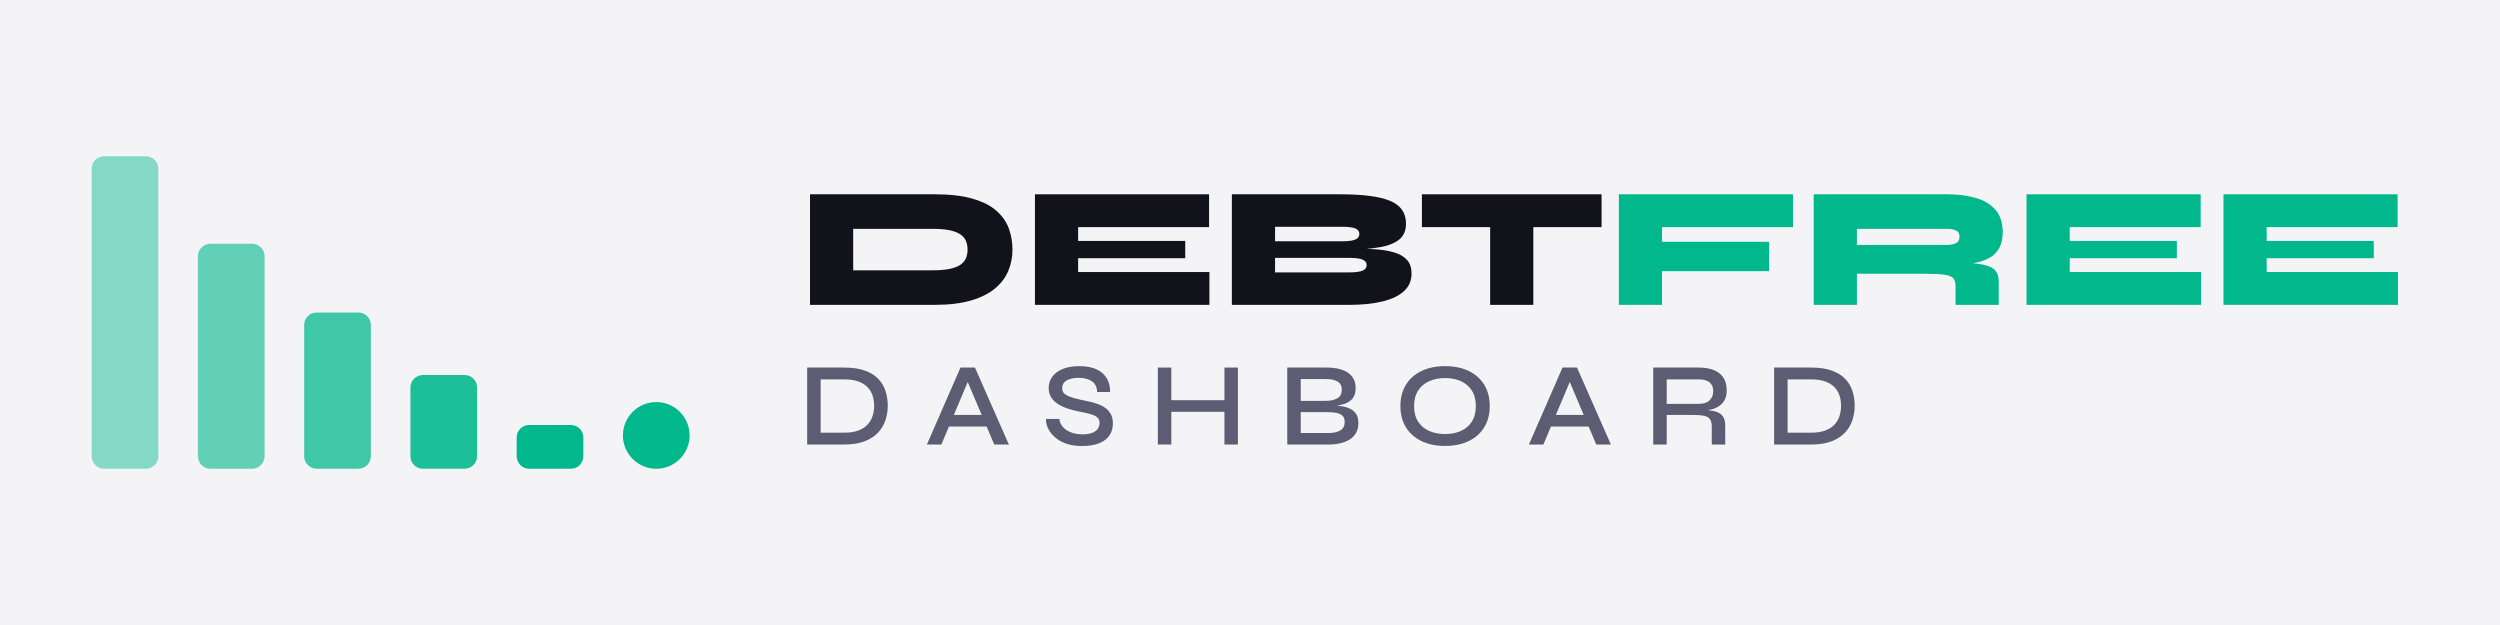
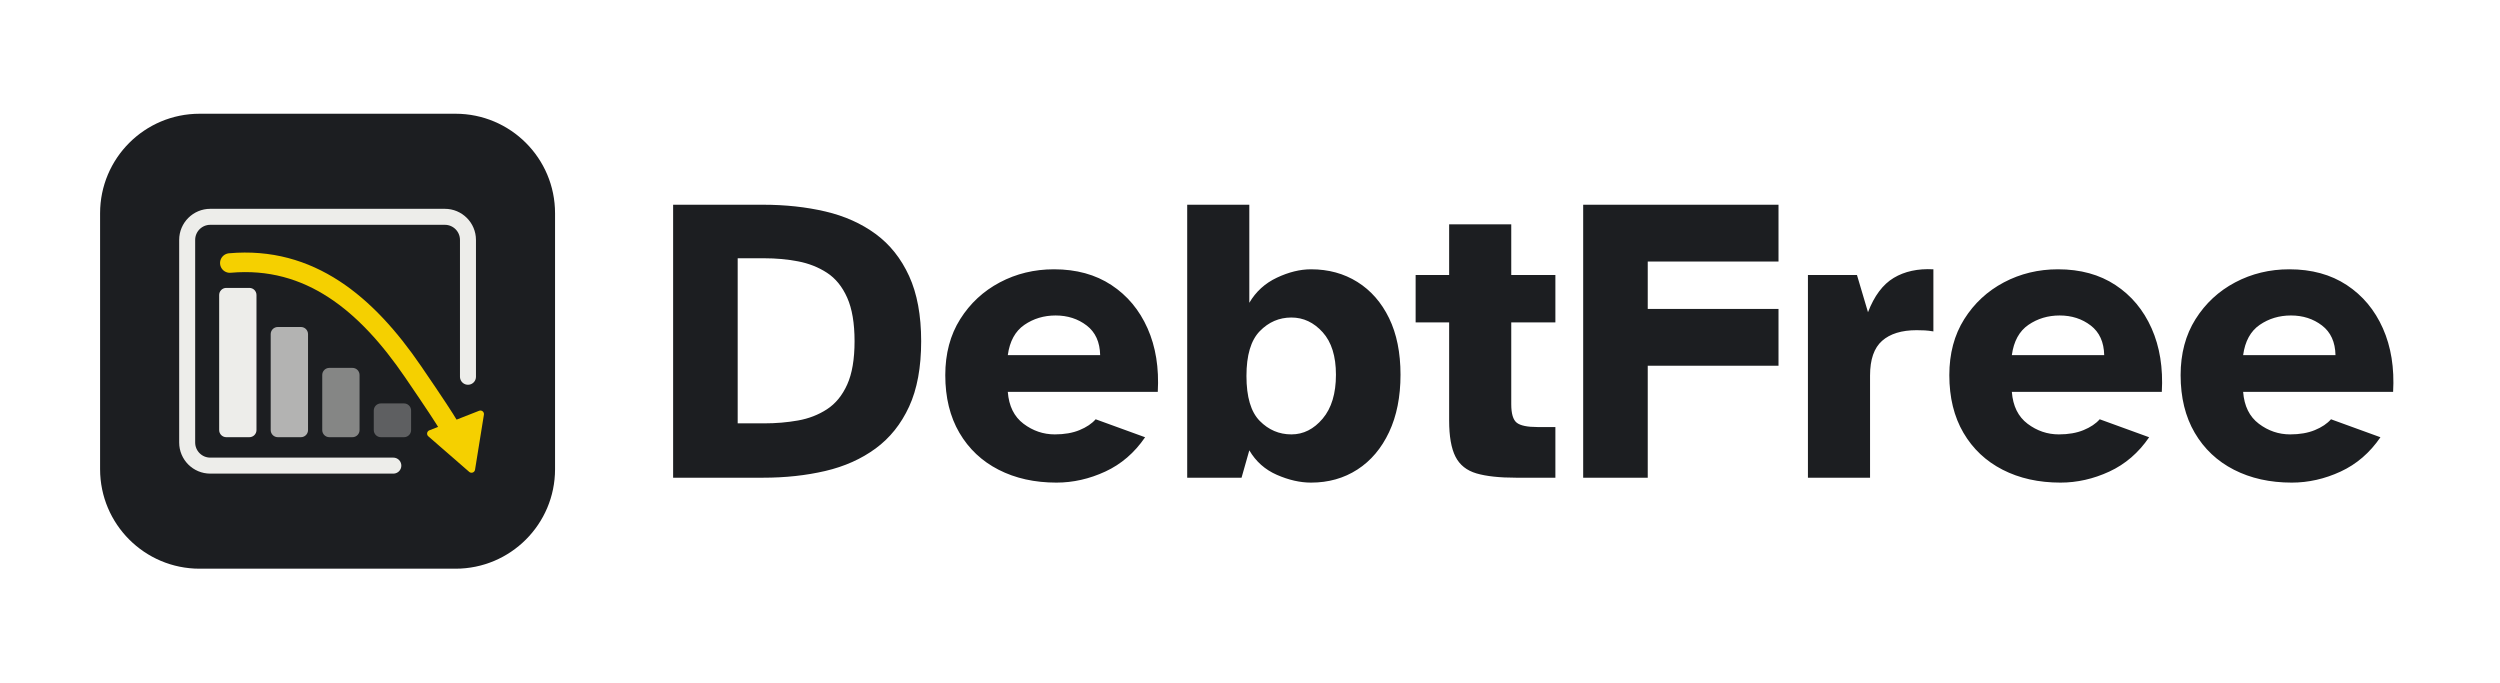
- <svg xmlns="http://www.w3.org/2000/svg" viewBox="0 0 1200 300" width="1200" height="300" role="img" aria-label="DebtFree Dashboard">
-   <rect width="1200" height="300" fill="#f4f4f7" />
-   <g transform="translate(44.00,75.00)">
-     <rect x="0.0" y="0.0" width="32.0" height="150.0" rx="6" fill="#00b88c" opacity="0.46" />
-     <rect x="51.0" y="42.0" width="32.0" height="108.0" rx="6" fill="#00b88c" opacity="0.60" />
-     <rect x="102.0" y="75.0" width="32.0" height="75.0" rx="6" fill="#00b88c" opacity="0.74" />
-     <rect x="153.0" y="105.0" width="32.0" height="45.0" rx="6" fill="#00b88c" opacity="0.88" />
-     <rect x="204.0" y="129.0" width="32.0" height="21.0" rx="6" fill="#00b88c" opacity="1.02" />
-     <circle cx="271.0" cy="134.0" r="16.0" fill="#00b88c" />
+ <svg xmlns="http://www.w3.org/2000/svg" viewBox="0 0 1099 300" width="1099" height="300" role="img" aria-label="DebtFree Dashboard">
+   <g transform="translate(44 50.0) scale(0.390625)">
+     <rect width="512" height="512" rx="112" fill="#1c1e21" />
+     <path d="M330 396 H124 A26 26 0 0 1 98 370 V142 A26 26 0 0 1 124 116 H388 A26 26 0 0 1 414 142 V296" fill="none" stroke="#ededea" stroke-width="18" stroke-linecap="round" />
+     <rect x="134" y="196" width="42" height="168" rx="8" fill="#ededea" />
+     <rect x="192" y="240" width="42" height="124" rx="8" fill="#ededea" opacity="0.72" />
+     <rect x="250" y="286" width="42" height="78" rx="8" fill="#ededea" opacity="0.5" />
+     <rect x="308" y="326" width="42" height="38" rx="8" fill="#ededea" opacity="0.32" />
+     <path d="M146 168 C 236 160, 300 214, 352 290 S 392 352, 398 362" fill="none" stroke="#f5d000" stroke-width="22" stroke-linecap="round" />
+     <path d="M372 360 L 418 400 L 428 338 Z" fill="#f5d000" stroke="#f5d000" stroke-width="8" stroke-linejoin="round" />
  </g>
-   <g transform="translate(383.00,146.33)" fill="#12121a">
-     <path transform="translate(0.000,0) scale(0.08292,-0.08292)" d="M790 640Q925 640 1013.0 614.0Q1101 588 1151.0 543.0Q1201 498 1221.5 440.5Q1242 383 1242 320Q1242 257 1219.0 199.5Q1196 142 1143.5 97.0Q1091 52 1004.5 26.0Q918 0 790 0H70V640ZM320 200H780Q836 200 875.0 207.5Q914 215 937.5 230.0Q961 245 971.5 267.5Q982 290 982 320Q982 350 971.5 372.5Q961 395 937.5 410.0Q914 425 875.0 432.5Q836 440 780 440H320Z" />
-     <path transform="translate(107.965,0) scale(0.08292,-0.08292)" d="M320 270V190H1080V0H70V640H1078V450H320V370H940V270Z" />
-     <path transform="translate(202.496,0) scale(0.08292,-0.08292)" d="M70 0V640H700Q894 640 986.0 602.0Q1078 564 1078 470Q1078 410 1038.5 378.0Q999 346 925.5 333.5Q852 321 749 318L757 326Q832 326 896.0 322.0Q960 318 1008.0 304.0Q1056 290 1083.0 261.0Q1110 232 1110 181Q1110 119 1066.0 79.0Q1022 39 941.0 19.5Q860 0 750 0ZM320 188H750Q803 188 826.5 198.0Q850 208 850 230Q850 245 839.5 254.0Q829 263 807.0 267.5Q785 272 750 272H320ZM320 368H708Q761 368 784.5 378.0Q808 388 808 410Q808 433 784.5 442.5Q761 452 708 452H320Z" />
-     <path transform="translate(297.027,0) scale(0.08292,-0.08292)" d="M30 640H1070V450H30ZM425 463H675V0H425Z" />
-   </g>
-   <g transform="translate(771.24,146.33)" fill="#00b88c">
-     <path transform="translate(0.000,0) scale(0.08292,-0.08292)" d="M1078 640V450H320V365H940V195H320V0H70V640Z" />
-     <path transform="translate(93.536,0) scale(0.08292,-0.08292)" d="M70 0V640H843Q934 640 1006.5 619.5Q1079 599 1121.5 551.0Q1164 503 1164 420Q1164 365 1144.0 329.0Q1124 293 1089.0 273.0Q1054 253 1009.0 244.0Q964 235 915 233L842 247Q961 246 1025.5 237.0Q1090 228 1115.5 204.5Q1141 181 1141 137V0H891V107Q891 137 879.5 152.5Q868 168 829.5 174.0Q791 180 711 180H320V0ZM320 347H843Q873 347 893.5 357.0Q914 367 914 395Q914 421 893.5 430.5Q873 440 843 440H320Z" />
-     <path transform="translate(195.696,0) scale(0.08292,-0.08292)" d="M320 270V190H1080V0H70V640H1078V450H320V370H940V270Z" />
-     <path transform="translate(290.227,0) scale(0.08292,-0.08292)" d="M320 270V190H1080V0H70V640H1078V450H320V370H940V270Z" />
-   </g>
-   <g transform="translate(383.00,213.37)" fill="#5c5c72">
-     <path transform="translate(0.000,0) scale(0.057,-0.057)" d="M389.394 648.108Q494.332 648.108 564.931 622.292Q635.531 596.477 677.739 551.792Q719.946 507.108 738.262 449.108Q756.577 391.108 756.577 326.739Q756.577 262.369 736.631 203.369Q716.685 144.369 673.293 98.685Q629.9 53 559.801 26.5Q489.701 0 389.394 0H78.108V648.108ZM191.536 99.598H387.501Q462.086 99.598 511.063 118.76Q560.041 137.922 588.779 170.322Q617.518 202.722 629.702 243.307Q641.887 283.892 641.887 326.739Q641.887 369.585 629.702 409.17Q617.518 448.755 588.779 480.155Q560.041 511.555 511.063 530.032Q462.086 548.509 387.501 548.509H191.536Z" />
-     <path transform="translate(60.873,0) scale(0.057,-0.057)" d="M168.399 151.709V249.415H553.563V151.709ZM18.108 0 301.059 648.108H422.903L708.485 0H585.272L337.367 584.846H386.596L139.952 0Z" />
-     <path transform="translate(117.129,0) scale(0.057,-0.057)" d="M34.739 215.415H146.474Q150.105 178.461 175.574 148.93Q201.043 119.399 243.643 102.606Q286.243 85.814 340.766 85.814Q389.55 85.814 421.627 97.737Q453.704 109.66 469.519 131.137Q485.334 152.615 485.334 182.092Q485.334 211.307 466.811 227.838Q448.288 244.369 410.089 255.531Q371.89 266.693 312.598 277.801Q263.507 287.278 217.83 302.332Q172.154 317.385 135.761 340.385Q99.369 363.385 78.054 396.516Q56.739 429.647 56.739 475.647Q56.739 528.216 86.284 569.923Q115.83 611.631 173.737 635.815Q231.644 660 315.043 660Q442.119 660 508.941 601.423Q575.763 542.846 573.763 442.539H465.181Q461.919 505.97 419.189 533.817Q376.458 561.663 310.412 561.663Q251.213 561.663 211.005 541.001Q170.798 520.34 170.798 472.863Q170.798 453.385 180.244 438.778Q189.69 424.17 212.028 412.693Q234.367 401.216 272.597 390.554Q310.828 379.892 367.396 368.307Q415.164 359.569 456.864 345.884Q498.563 332.199 530.217 310.884Q561.871 289.569 579.686 256.753Q597.501 223.938 597.501 175.569Q597.501 121 569.956 78.608Q542.41 36.216 484.818 11.846Q427.226 -12.523 335.828 -12.523Q266.782 -12.523 215.29 3.716Q163.798 19.954 127.86 46.693Q91.922 73.431 70.43 104.247Q48.938 135.062 40.469 164.585Q32 194.108 34.739 215.415Z" />
-     <path transform="translate(168.312,0) scale(0.057,-0.057)" d="M178.86 373.353H654.563V275.647H178.86ZM638.841 648.108H752.27V0H638.841ZM78.108 648.108H191.536V0H78.108Z" />
-     <path transform="translate(230.439,0) scale(0.057,-0.057)" d="M78.108 0V648.108H407.903Q527.194 648.108 590.632 603.685Q654.07 559.261 654.07 474.739Q654.07 421.216 629.47 389.531Q604.871 357.846 559.987 342.477Q515.102 327.108 454.38 322.739L457.642 329.369Q502.21 328 541.833 321.446Q581.456 314.892 611.686 298.892Q641.917 282.892 659.439 254.577Q676.962 226.261 676.962 181Q676.962 121.369 647.178 82.054Q617.394 42.739 564.271 22.554Q511.148 2.369 441.687 0ZM191.536 97.075H425.472Q490.318 97.075 525.98 119.422Q561.642 141.768 561.642 190.461Q561.642 227.523 539.98 245.108Q518.318 262.693 483.472 267.67Q448.625 272.647 409.887 272.647H191.536ZM191.536 367.83H401.057Q465.903 367.83 501.565 390.392Q537.226 412.954 537.226 461.647Q537.226 509.97 501.565 530.501Q465.903 551.032 409.164 551.032H191.536Z" />
-     <path transform="translate(286.239,0) scale(0.057,-0.057)" d="M428.027 -11.892Q313.798 -11.892 229.314 28.977Q144.83 69.846 98.361 144.846Q51.892 219.846 51.892 323.739Q51.892 428.261 98.361 503.446Q144.83 578.631 229.314 619.315Q313.798 660 428.027 660Q542.887 660 627.055 619.315Q711.224 578.631 757.693 503.446Q804.162 428.261 804.162 323.739Q804.162 219.846 757.693 144.846Q711.224 69.846 627.055 28.977Q542.887 -11.892 428.027 -11.892ZM428.027 88.337Q503.596 88.337 561.695 114.368Q619.795 140.399 653.372 192.722Q686.949 245.046 686.949 323.739Q686.949 402.431 653.372 454.57Q619.795 506.709 561.695 533.24Q503.596 559.771 428.027 559.771Q353.458 559.771 294.228 533.24Q234.997 506.709 201.105 454.57Q167.213 402.431 167.213 323.739Q167.213 245.046 201.105 192.722Q234.997 140.399 294.228 114.368Q353.458 88.337 428.027 88.337Z" />
-     <path transform="translate(349.847,0) scale(0.057,-0.057)" d="M168.399 151.709V249.415H553.563V151.709ZM18.108 0 301.059 648.108H422.903L708.485 0H585.272L337.367 584.846H386.596L139.952 0Z" />
-     <path transform="translate(406.104,0) scale(0.057,-0.057)" d="M78.108 0V648.108H460.979Q533.394 648.108 586.124 627.608Q638.855 607.108 667.824 564.531Q696.793 521.954 696.793 456.17Q696.793 411.647 681.716 380.385Q666.639 349.124 639.801 328.939Q612.962 308.755 577.624 298.07Q542.286 287.385 501.763 284.385L491.825 291.278Q555.547 289.908 597.962 279.224Q640.377 268.539 662.324 240.485Q684.27 212.431 684.27 156.954V0H570.841V151.278Q570.841 189.385 557.656 210.624Q544.472 231.863 511.71 240.416Q478.949 248.97 418.903 248.97H191.536V0ZM191.536 342.261H460.979Q521.41 342.261 552.387 372.031Q583.364 401.801 583.364 451.124Q583.364 498.447 552.387 523.478Q521.41 548.509 460.979 548.509H191.536Z" />
-     <path transform="translate(464.126,0) scale(0.057,-0.057)" d="M389.394 648.108Q494.332 648.108 564.931 622.292Q635.531 596.477 677.739 551.792Q719.946 507.108 738.262 449.108Q756.577 391.108 756.577 326.739Q756.577 262.369 736.631 203.369Q716.685 144.369 673.293 98.685Q629.9 53 559.801 26.5Q489.701 0 389.394 0H78.108V648.108ZM191.536 99.598H387.501Q462.086 99.598 511.063 118.76Q560.041 137.922 588.779 170.322Q617.518 202.722 629.702 243.307Q641.887 283.892 641.887 326.739Q641.887 369.585 629.702 409.17Q617.518 448.755 588.779 480.155Q560.041 511.555 511.063 530.032Q462.086 548.509 387.501 548.509H191.536Z" />
+   <g transform="translate(288 210.0) scale(1.796407)">
+     <path d="M4.4 0.0V-66.8H26.4Q34.6 -66.8 41.65 -65.15Q48.7 -63.5 53.95 -59.65Q59.2 -55.8 62.15 -49.35Q65.1 -42.9 65.1 -33.4Q65.1 -23.8 62.15 -17.4Q59.2 -11.0 53.95 -7.15Q48.7 -3.3 41.65 -1.65Q34.6 0.0 26.4 0.0ZM20.2 -13.3H26.7Q31.0 -13.3 34.95 -14.0Q38.9 -14.7 42.05 -16.75Q45.2 -18.8 47.0 -22.8Q48.8 -26.8 48.8 -33.4Q48.8 -40.0 47.0 -44.05Q45.2 -48.1 42.05 -50.15Q38.9 -52.2 34.95 -52.95Q31.0 -53.7 26.7 -53.7H20.2Z M98.2 1.2Q90.2 1.2 84.05 -1.95Q77.9 -5.1 74.45 -11Q71 -16.9 71 -25.1Q71 -33.0 74.65 -38.8Q78.3 -44.6 84.35 -47.8Q90.4 -51.0 97.6 -51.0Q105.8 -51.0 111.65 -47.15Q117.5 -43.3 120.5 -36.55Q123.5 -29.8 123 -21.0H86.3Q86.7 -15.8 90.15 -13.2Q93.6 -10.6 97.8 -10.6Q101.3 -10.6 103.85 -11.65Q106.4 -12.7 107.8 -14.3L119.9 -9.9Q116 -4.2 110.15 -1.5Q104.3 1.2 98.2 1.2ZM86.3 -30.0H108.9Q108.8 -34.8 105.6 -37.25Q102.4 -39.7 98 -39.7Q93.7 -39.7 90.35 -37.4Q87 -35.1 86.3 -30.0Z M160.5 1.2Q156.5 1.2 152.15 -0.7Q147.8 -2.6 145.4 -6.7L143.5 0.0H130.2V-66.8H145.4V-42.8Q147.8 -46.9 152.15 -48.95Q156.5 -51.0 160.5 -51.0Q166.9 -51.0 171.85 -47.9Q176.8 -44.8 179.6 -39.05Q182.4 -33.3 182.4 -25.2Q182.4 -17.1 179.6 -11.15Q176.8 -5.2 171.85 -2.0Q166.9 1.2 160.5 1.2ZM155.7 -10.6Q160.1 -10.6 163.35 -14.45Q166.6 -18.3 166.6 -25.2Q166.6 -32.0 163.35 -35.6Q160.1 -39.2 155.7 -39.2Q151.2 -39.2 147.95 -35.85Q144.7 -32.5 144.7 -24.9Q144.7 -17.2 147.95 -13.9Q151.2 -10.6 155.7 -10.6Z M210.7 0.0Q204.6 0.0 201.0 -1.05Q197.4 -2.1 195.85 -5.15Q194.3 -8.2 194.3 -14.0V-38.0H186.1V-49.6H194.3V-62.0H209.5V-49.6H220.3V-38.0H209.5V-18.0Q209.5 -14.5 210.85 -13.45Q212.2 -12.4 215.9 -12.4H220.3V0.0Z M227.1 0.0V-66.8H274.9V-52.9H242.9V-41.3H274.9V-27.4H242.9V0.0Z M282.1 0.0V-49.6H294.1L296.8 -40.5Q299.1 -46.5 303.1 -48.9Q307.1 -51.3 312.8 -51.0V-35.8Q311.6 -36.0 310.7 -36.05Q309.8 -36.1 308.7 -36.1Q303.2 -36.1 300.25 -33.5Q297.3 -30.9 297.3 -25.0V0.0Z M343.9 1.2Q335.9 1.2 329.75 -1.95Q323.6 -5.1 320.15 -11Q316.7 -16.9 316.7 -25.1Q316.7 -33.0 320.35 -38.8Q324.0 -44.6 330.05 -47.8Q336.1 -51.0 343.3 -51.0Q351.5 -51.0 357.35 -47.15Q363.2 -43.3 366.2 -36.55Q369.2 -29.8 368.7 -21.0H332.0Q332.4 -15.8 335.85 -13.2Q339.3 -10.6 343.5 -10.6Q347.0 -10.6 349.55 -11.65Q352.1 -12.7 353.5 -14.3L365.6 -9.9Q361.7 -4.2 355.85 -1.5Q350.0 1.2 343.9 1.2ZM332.0 -30.0H354.6Q354.5 -34.8 351.3 -37.25Q348.1 -39.7 343.7 -39.7Q339.4 -39.7 336.05 -37.4Q332.7 -35.1 332.0 -30.0Z M400.5 1.2Q392.5 1.2 386.35 -1.95Q380.2 -5.1 376.75 -11Q373.3 -16.9 373.3 -25.1Q373.3 -33.0 376.95 -38.8Q380.6 -44.6 386.65 -47.8Q392.7 -51.0 399.9 -51.0Q408.1 -51.0 413.95 -47.15Q419.8 -43.3 422.8 -36.55Q425.8 -29.8 425.3 -21.0H388.6Q389 -15.8 392.45 -13.2Q395.9 -10.6 400.1 -10.6Q403.6 -10.6 406.15 -11.65Q408.7 -12.7 410.1 -14.3L422.2 -9.9Q418.3 -4.2 412.45 -1.5Q406.6 1.2 400.5 1.2ZM388.6 -30.0H411.2Q411.1 -34.8 407.9 -37.25Q404.7 -39.7 400.3 -39.7Q396 -39.7 392.65 -37.4Q389.3 -35.1 388.6 -30.0Z" fill="#1c1e21" transform="scale(1)" />
  </g>
</svg>
